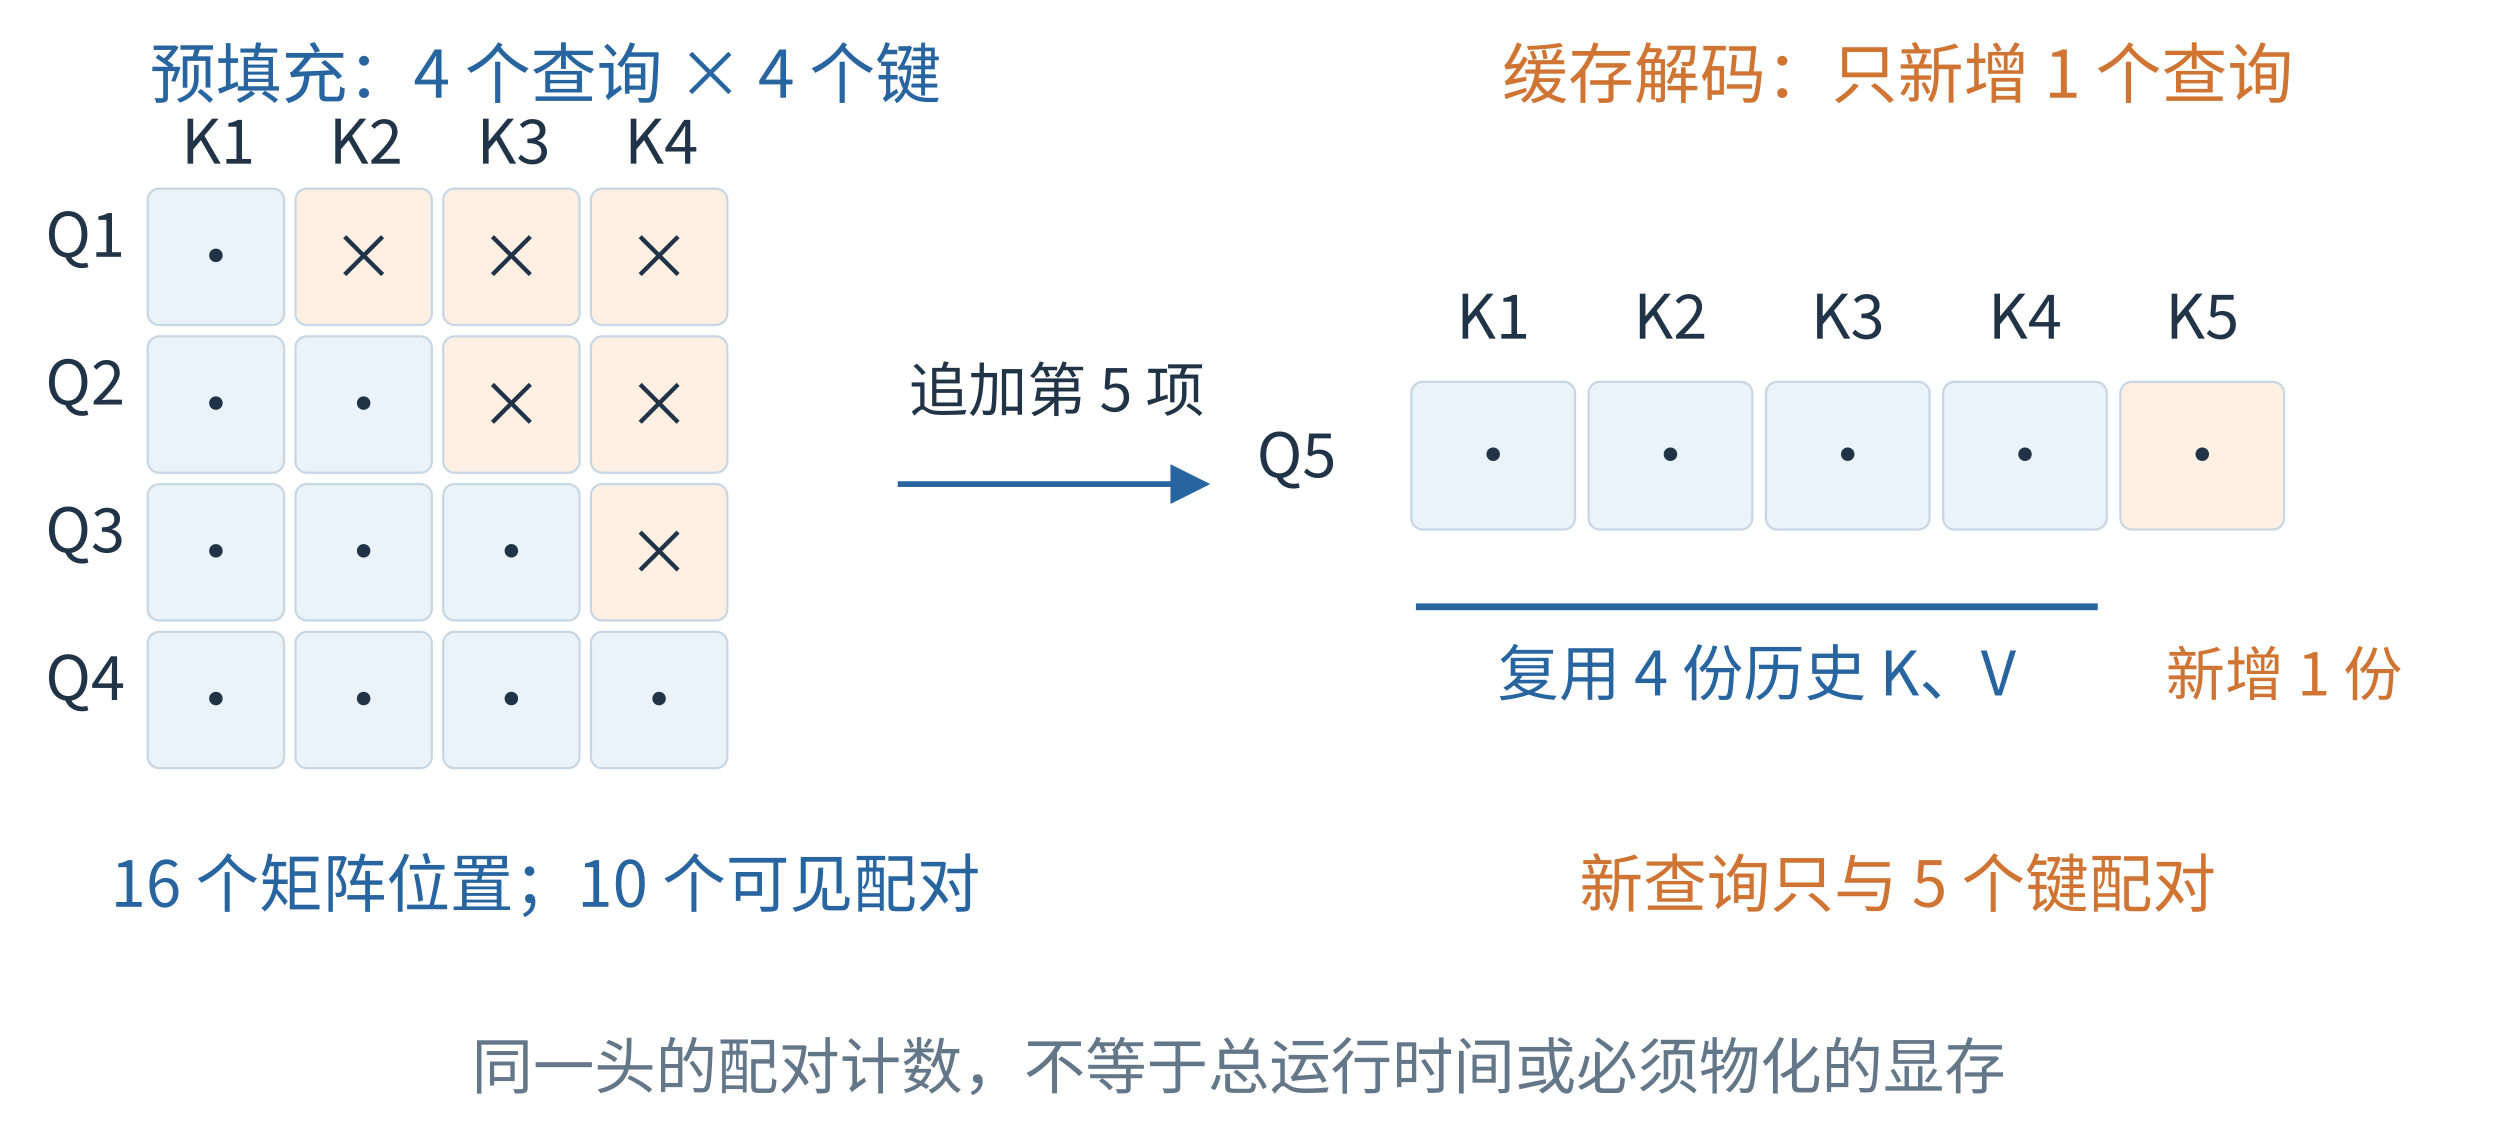
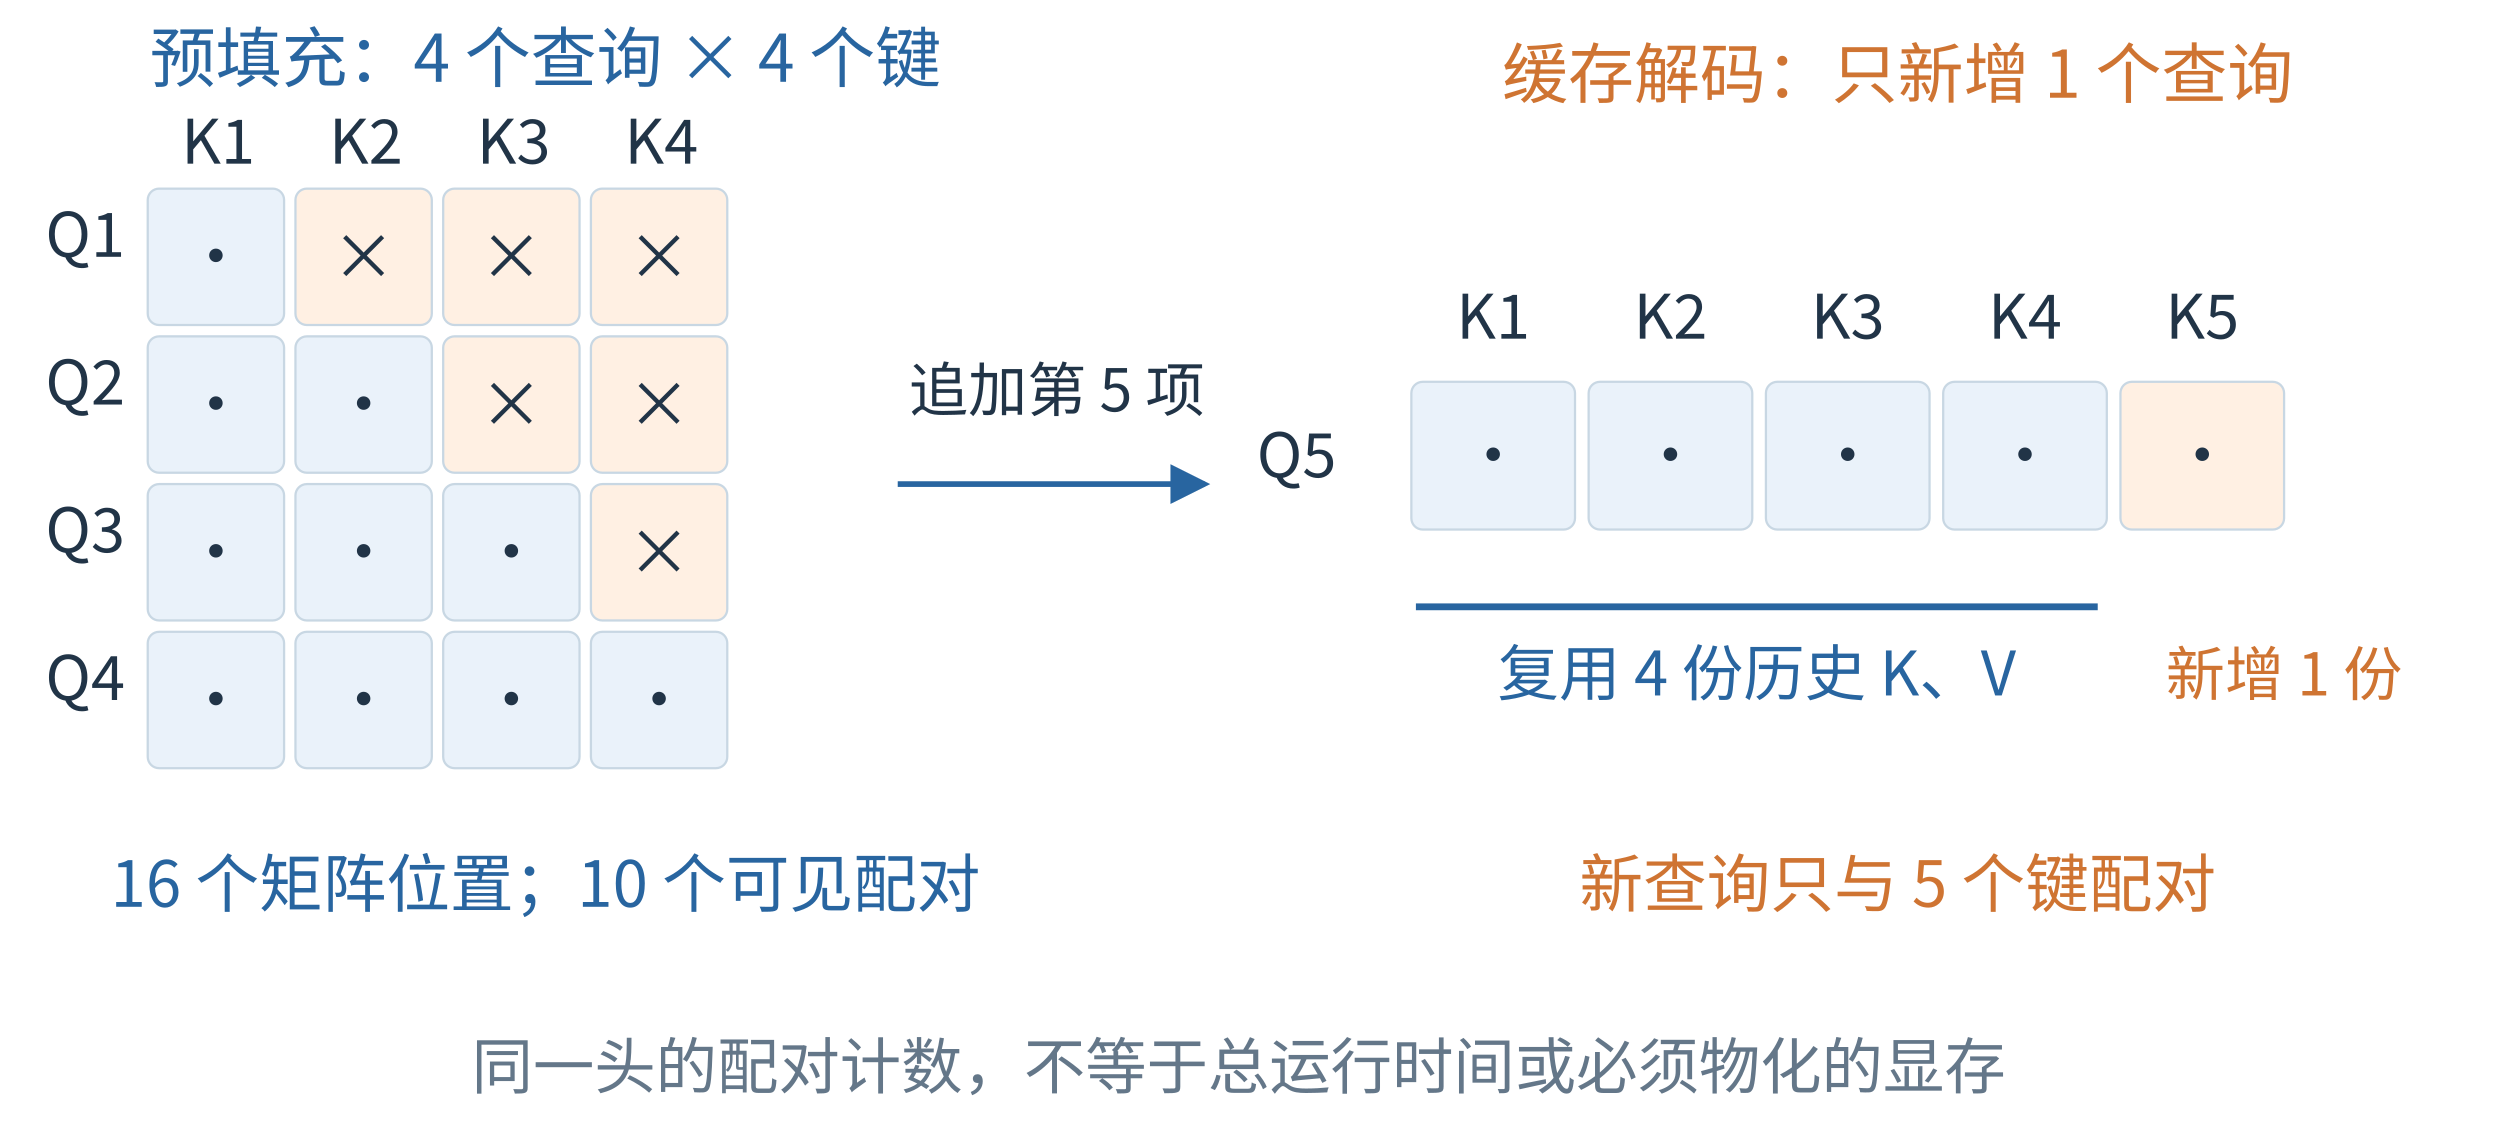
<svg xmlns="http://www.w3.org/2000/svg" aria-labelledby="figure-title figure-desc" width="1100" height="501" viewBox="55 67 1100 501" role="img">
  <rect x="55" y="67" width="1100" height="501" fill="#ffffff" />
  <rect width="1200" height="580" fill="white" />
  <defs>
    <marker id="blue-arrow" markerWidth="7" markerHeight="7" refX="6" refY="3.5" orient="auto">
      <path d="M0 0 L7 3.5 L0 7 Z" fill="#2865a0" />
    </marker>
    <marker id="orange-arrow" markerWidth="7" markerHeight="7" refX="6" refY="3.5" orient="auto">
      <path d="M0 0 L7 3.5 L0 7 Z" fill="#cf7432" />
    </marker>
  </defs>
  <g font-family="Microsoft YaHei,Noto Sans CJK SC,sans-serif">
-     <text x="295" y="110" font-size="29" fill="#2865a0" text-anchor="middle" font-weight="400">预填充：4 个查询 × 4 个键</text>
+     <text x="295" y="103" font-size="29" fill="#2865a0" text-anchor="middle" font-weight="400">预填充：4 个查询 × 4 个键</text>
    <text x="110" y="180" font-size="27" fill="#213447" text-anchor="end" font-weight="400">Q1</text>
    <text x="151" y="139" font-size="27" fill="#213447" text-anchor="middle" font-weight="400">K1</text>
    <rect x="120" y="150" width="60" height="60" rx="5" fill="#eaf2fa" stroke="#c8d7e3" stroke-width="1" />
    <text x="150.0" y="190.0" font-size="28" fill="#213447" text-anchor="middle" font-weight="400">•</text>
    <rect x="185" y="150" width="60" height="60" rx="5" fill="#fff0e3" stroke="#c8d7e3" stroke-width="1" />
    <text x="215.0" y="190.0" font-size="28" fill="#213447" text-anchor="middle" font-weight="400">×</text>
    <rect x="250" y="150" width="60" height="60" rx="5" fill="#fff0e3" stroke="#c8d7e3" stroke-width="1" />
    <text x="280.0" y="190.0" font-size="28" fill="#213447" text-anchor="middle" font-weight="400">×</text>
    <rect x="315" y="150" width="60" height="60" rx="5" fill="#fff0e3" stroke="#c8d7e3" stroke-width="1" />
    <text x="345.0" y="190.0" font-size="28" fill="#213447" text-anchor="middle" font-weight="400">×</text>
    <text x="110" y="245" font-size="27" fill="#213447" text-anchor="end" font-weight="400">Q2</text>
    <text x="216" y="139" font-size="27" fill="#213447" text-anchor="middle" font-weight="400">K2</text>
    <rect x="120" y="215" width="60" height="60" rx="5" fill="#eaf2fa" stroke="#c8d7e3" stroke-width="1" />
    <text x="150.0" y="255.0" font-size="28" fill="#213447" text-anchor="middle" font-weight="400">•</text>
    <rect x="185" y="215" width="60" height="60" rx="5" fill="#eaf2fa" stroke="#c8d7e3" stroke-width="1" />
    <text x="215.0" y="255.0" font-size="28" fill="#213447" text-anchor="middle" font-weight="400">•</text>
    <rect x="250" y="215" width="60" height="60" rx="5" fill="#fff0e3" stroke="#c8d7e3" stroke-width="1" />
    <text x="280.0" y="255.0" font-size="28" fill="#213447" text-anchor="middle" font-weight="400">×</text>
    <rect x="315" y="215" width="60" height="60" rx="5" fill="#fff0e3" stroke="#c8d7e3" stroke-width="1" />
    <text x="345.0" y="255.0" font-size="28" fill="#213447" text-anchor="middle" font-weight="400">×</text>
    <text x="110" y="310" font-size="27" fill="#213447" text-anchor="end" font-weight="400">Q3</text>
    <text x="281" y="139" font-size="27" fill="#213447" text-anchor="middle" font-weight="400">K3</text>
    <rect x="120" y="280" width="60" height="60" rx="5" fill="#eaf2fa" stroke="#c8d7e3" stroke-width="1" />
    <text x="150.0" y="320.0" font-size="28" fill="#213447" text-anchor="middle" font-weight="400">•</text>
    <rect x="185" y="280" width="60" height="60" rx="5" fill="#eaf2fa" stroke="#c8d7e3" stroke-width="1" />
    <text x="215.0" y="320.0" font-size="28" fill="#213447" text-anchor="middle" font-weight="400">•</text>
    <rect x="250" y="280" width="60" height="60" rx="5" fill="#eaf2fa" stroke="#c8d7e3" stroke-width="1" />
    <text x="280.0" y="320.0" font-size="28" fill="#213447" text-anchor="middle" font-weight="400">•</text>
    <rect x="315" y="280" width="60" height="60" rx="5" fill="#fff0e3" stroke="#c8d7e3" stroke-width="1" />
    <text x="345.0" y="320.0" font-size="28" fill="#213447" text-anchor="middle" font-weight="400">×</text>
    <text x="110" y="375" font-size="27" fill="#213447" text-anchor="end" font-weight="400">Q4</text>
    <text x="346" y="139" font-size="27" fill="#213447" text-anchor="middle" font-weight="400">K4</text>
    <rect x="120" y="345" width="60" height="60" rx="5" fill="#eaf2fa" stroke="#c8d7e3" stroke-width="1" />
    <text x="150.0" y="385.0" font-size="28" fill="#213447" text-anchor="middle" font-weight="400">•</text>
    <rect x="185" y="345" width="60" height="60" rx="5" fill="#eaf2fa" stroke="#c8d7e3" stroke-width="1" />
    <text x="215.0" y="385.0" font-size="28" fill="#213447" text-anchor="middle" font-weight="400">•</text>
    <rect x="250" y="345" width="60" height="60" rx="5" fill="#eaf2fa" stroke="#c8d7e3" stroke-width="1" />
    <text x="280.0" y="385.0" font-size="28" fill="#213447" text-anchor="middle" font-weight="400">•</text>
    <rect x="315" y="345" width="60" height="60" rx="5" fill="#eaf2fa" stroke="#c8d7e3" stroke-width="1" />
    <text x="345.0" y="385.0" font-size="28" fill="#213447" text-anchor="middle" font-weight="400">•</text>
    <text x="295" y="466" font-size="28" fill="#2865a0" text-anchor="middle" font-weight="400">16 个矩阵位置；10 个可见配对</text>
    <line x1="450" y1="280" x2="585" y2="280" stroke="#2865a0" stroke-width="2.5" marker-end="url(#blue-arrow)" />
    <text x="520" y="248" font-size="26" fill="#213447" text-anchor="middle" font-weight="400">追加第 5 项</text>
    <text x="890" y="110" font-size="29" fill="#cf7432" text-anchor="middle" font-weight="400">缓存解码：只新增 1 个查询</text>
    <text x="712" y="216" font-size="27" fill="#213447" text-anchor="middle" font-weight="400">K1</text>
    <rect x="676" y="235" width="72" height="65" rx="5" fill="#eaf2fa" stroke="#c8d7e3" stroke-width="1" />
    <text x="712.0" y="277.5" font-size="28" fill="#213447" text-anchor="middle" font-weight="400">•</text>
    <text x="790" y="216" font-size="27" fill="#213447" text-anchor="middle" font-weight="400">K2</text>
    <rect x="754" y="235" width="72" height="65" rx="5" fill="#eaf2fa" stroke="#c8d7e3" stroke-width="1" />
    <text x="790.0" y="277.5" font-size="28" fill="#213447" text-anchor="middle" font-weight="400">•</text>
    <text x="868" y="216" font-size="27" fill="#213447" text-anchor="middle" font-weight="400">K3</text>
    <rect x="832" y="235" width="72" height="65" rx="5" fill="#eaf2fa" stroke="#c8d7e3" stroke-width="1" />
    <text x="868.0" y="277.5" font-size="28" fill="#213447" text-anchor="middle" font-weight="400">•</text>
    <text x="946" y="216" font-size="27" fill="#213447" text-anchor="middle" font-weight="400">K4</text>
    <rect x="910" y="235" width="72" height="65" rx="5" fill="#eaf2fa" stroke="#c8d7e3" stroke-width="1" />
    <text x="946.0" y="277.5" font-size="28" fill="#213447" text-anchor="middle" font-weight="400">•</text>
    <text x="1024" y="216" font-size="27" fill="#213447" text-anchor="middle" font-weight="400">K5</text>
    <rect x="988" y="235" width="72" height="65" rx="5" fill="#fff0e3" stroke="#c8d7e3" stroke-width="1" />
    <text x="1024.0" y="277.5" font-size="28" fill="#213447" text-anchor="middle" font-weight="400">•</text>
    <text x="643" y="277" font-size="27" fill="#213447" text-anchor="end" font-weight="400">Q5</text>
    <line x1="678" y1="334" x2="978" y2="334" stroke="#2865a0" stroke-width="3" />
    <text x="828" y="373" font-size="27" fill="#2865a0" text-anchor="middle" font-weight="400">复用 4 份历史 K、V</text>
    <text x="1060" y="373" font-size="26" fill="#cf7432" text-anchor="middle" font-weight="400">新增 1 份</text>
    <text x="890" y="466" font-size="28" fill="#cf7432" text-anchor="middle" font-weight="400">新查询只与 5 个键配对</text>
    <text x="600" y="546" font-size="27" fill="#647789" text-anchor="middle" font-weight="400">同一头的配对计数，不等于总运行时间或必须物化的显存</text>
  </g>
</svg>
